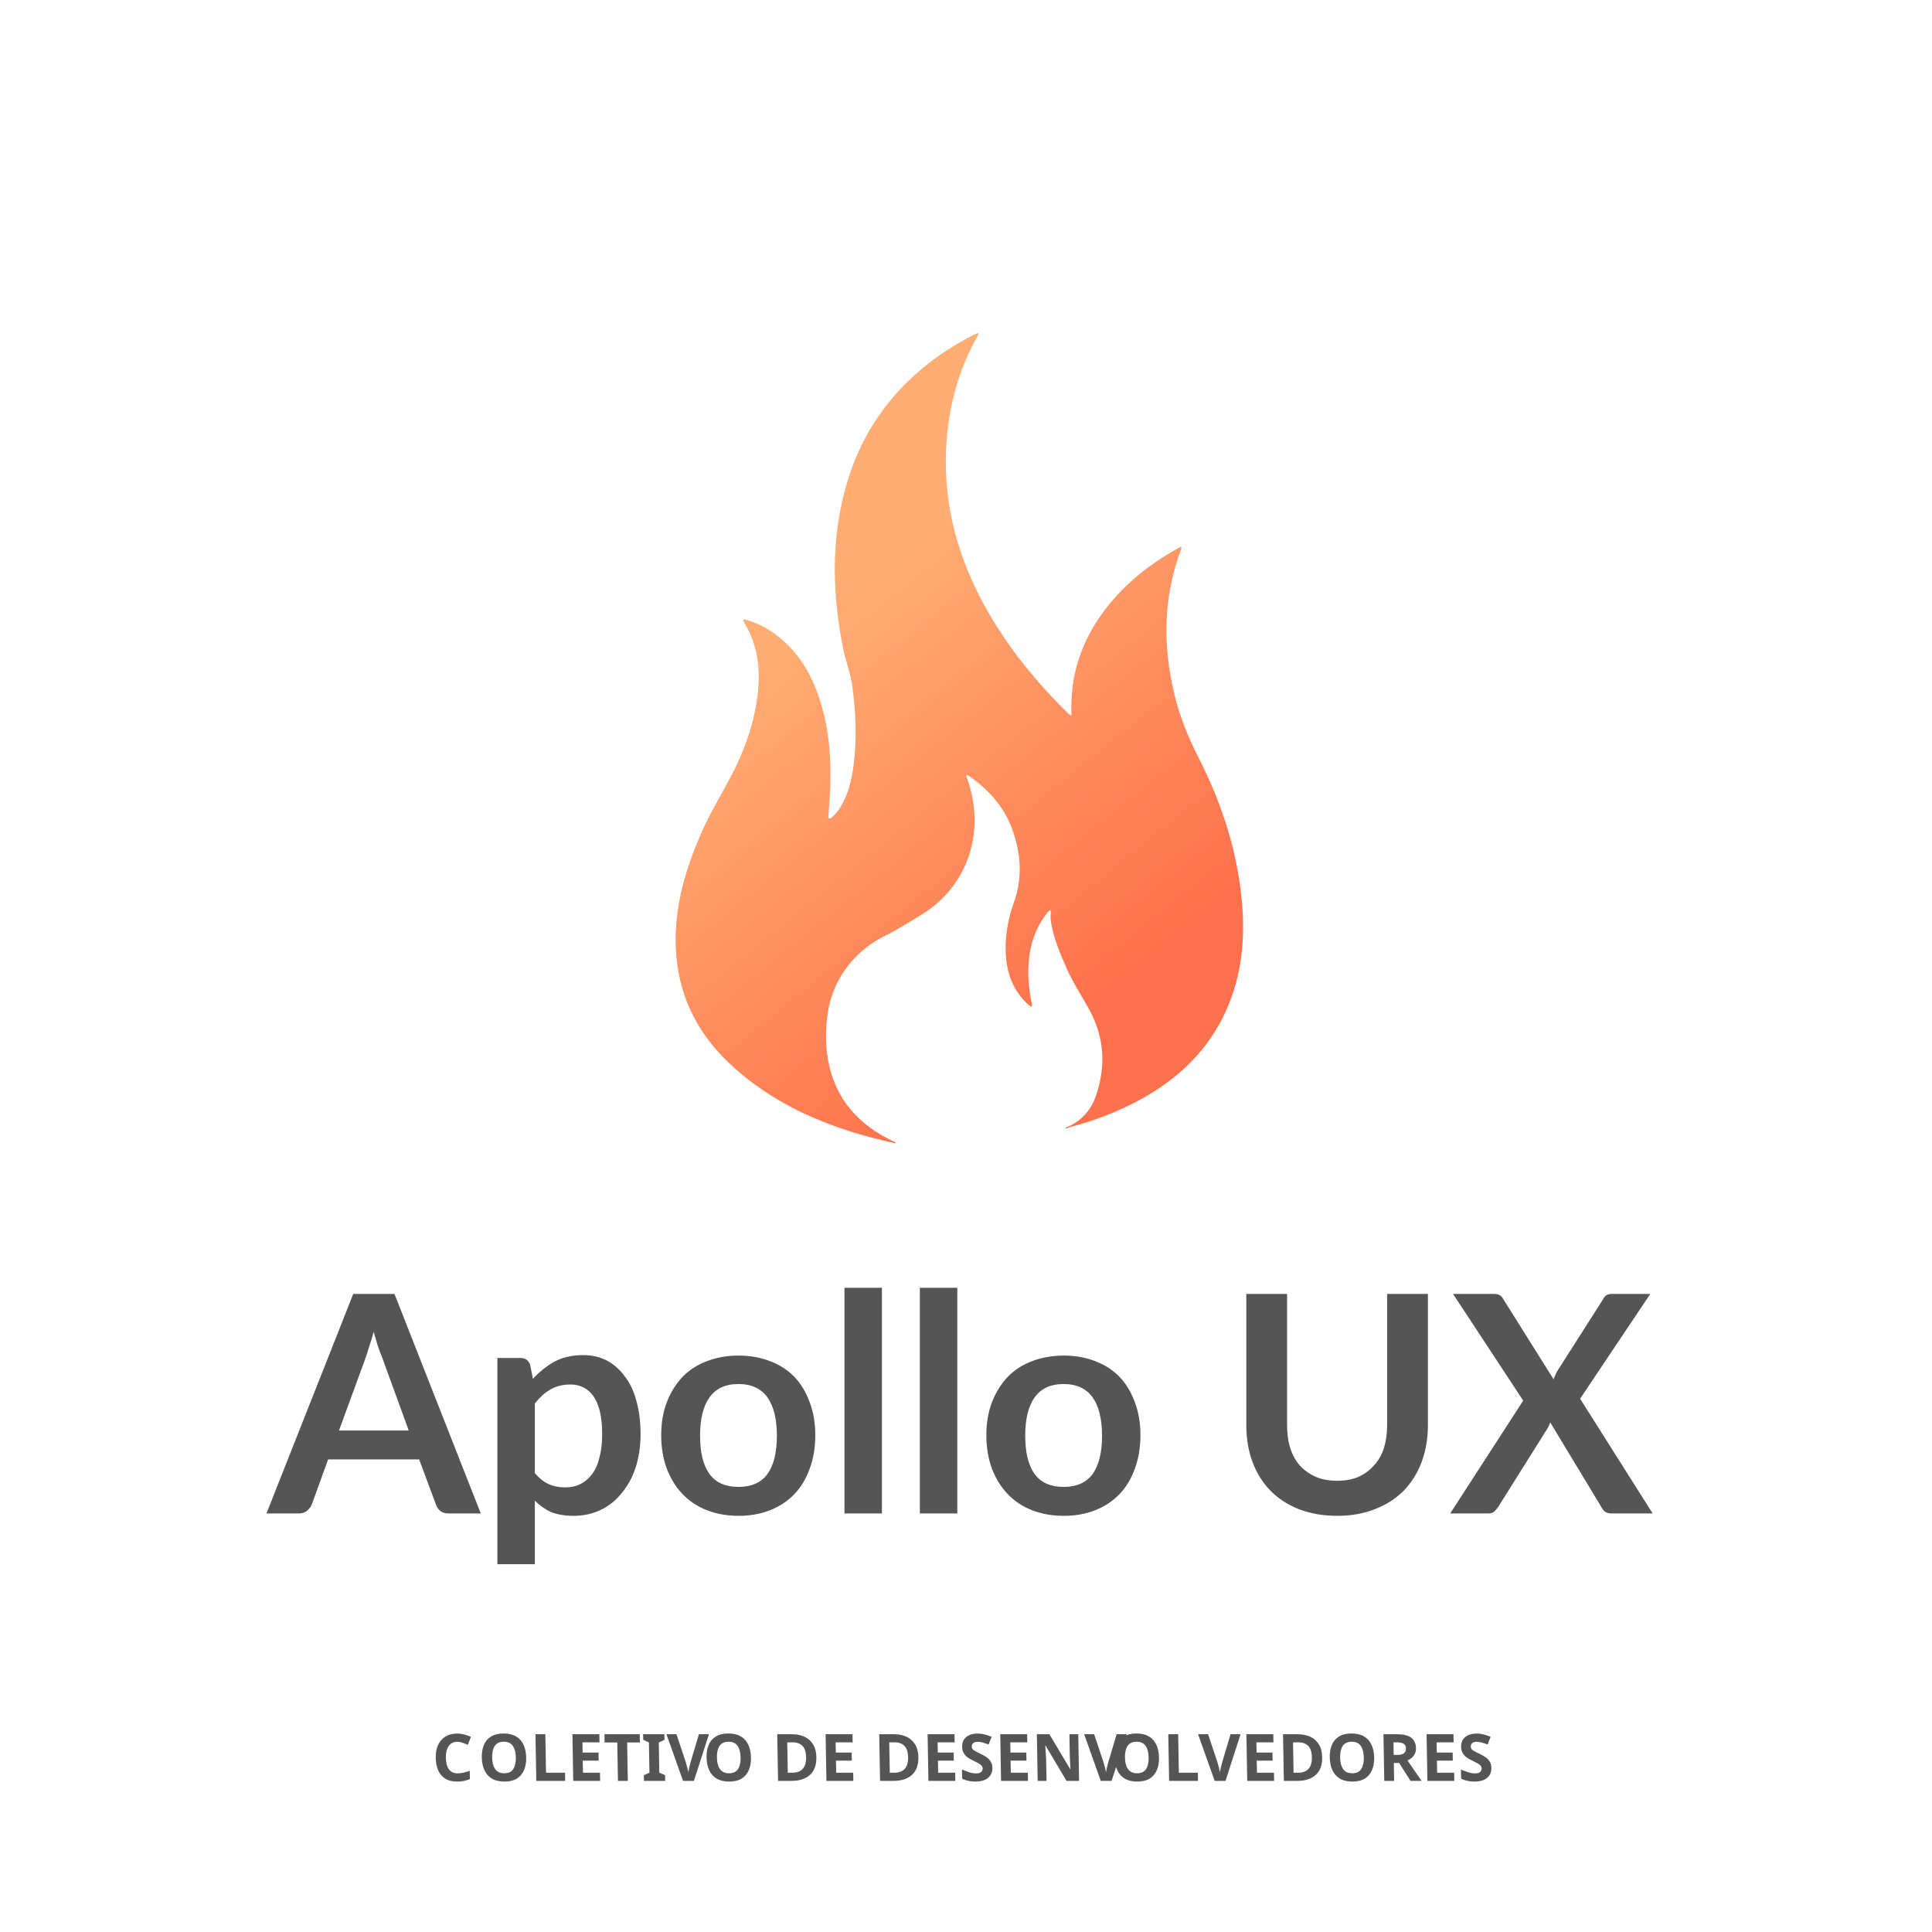
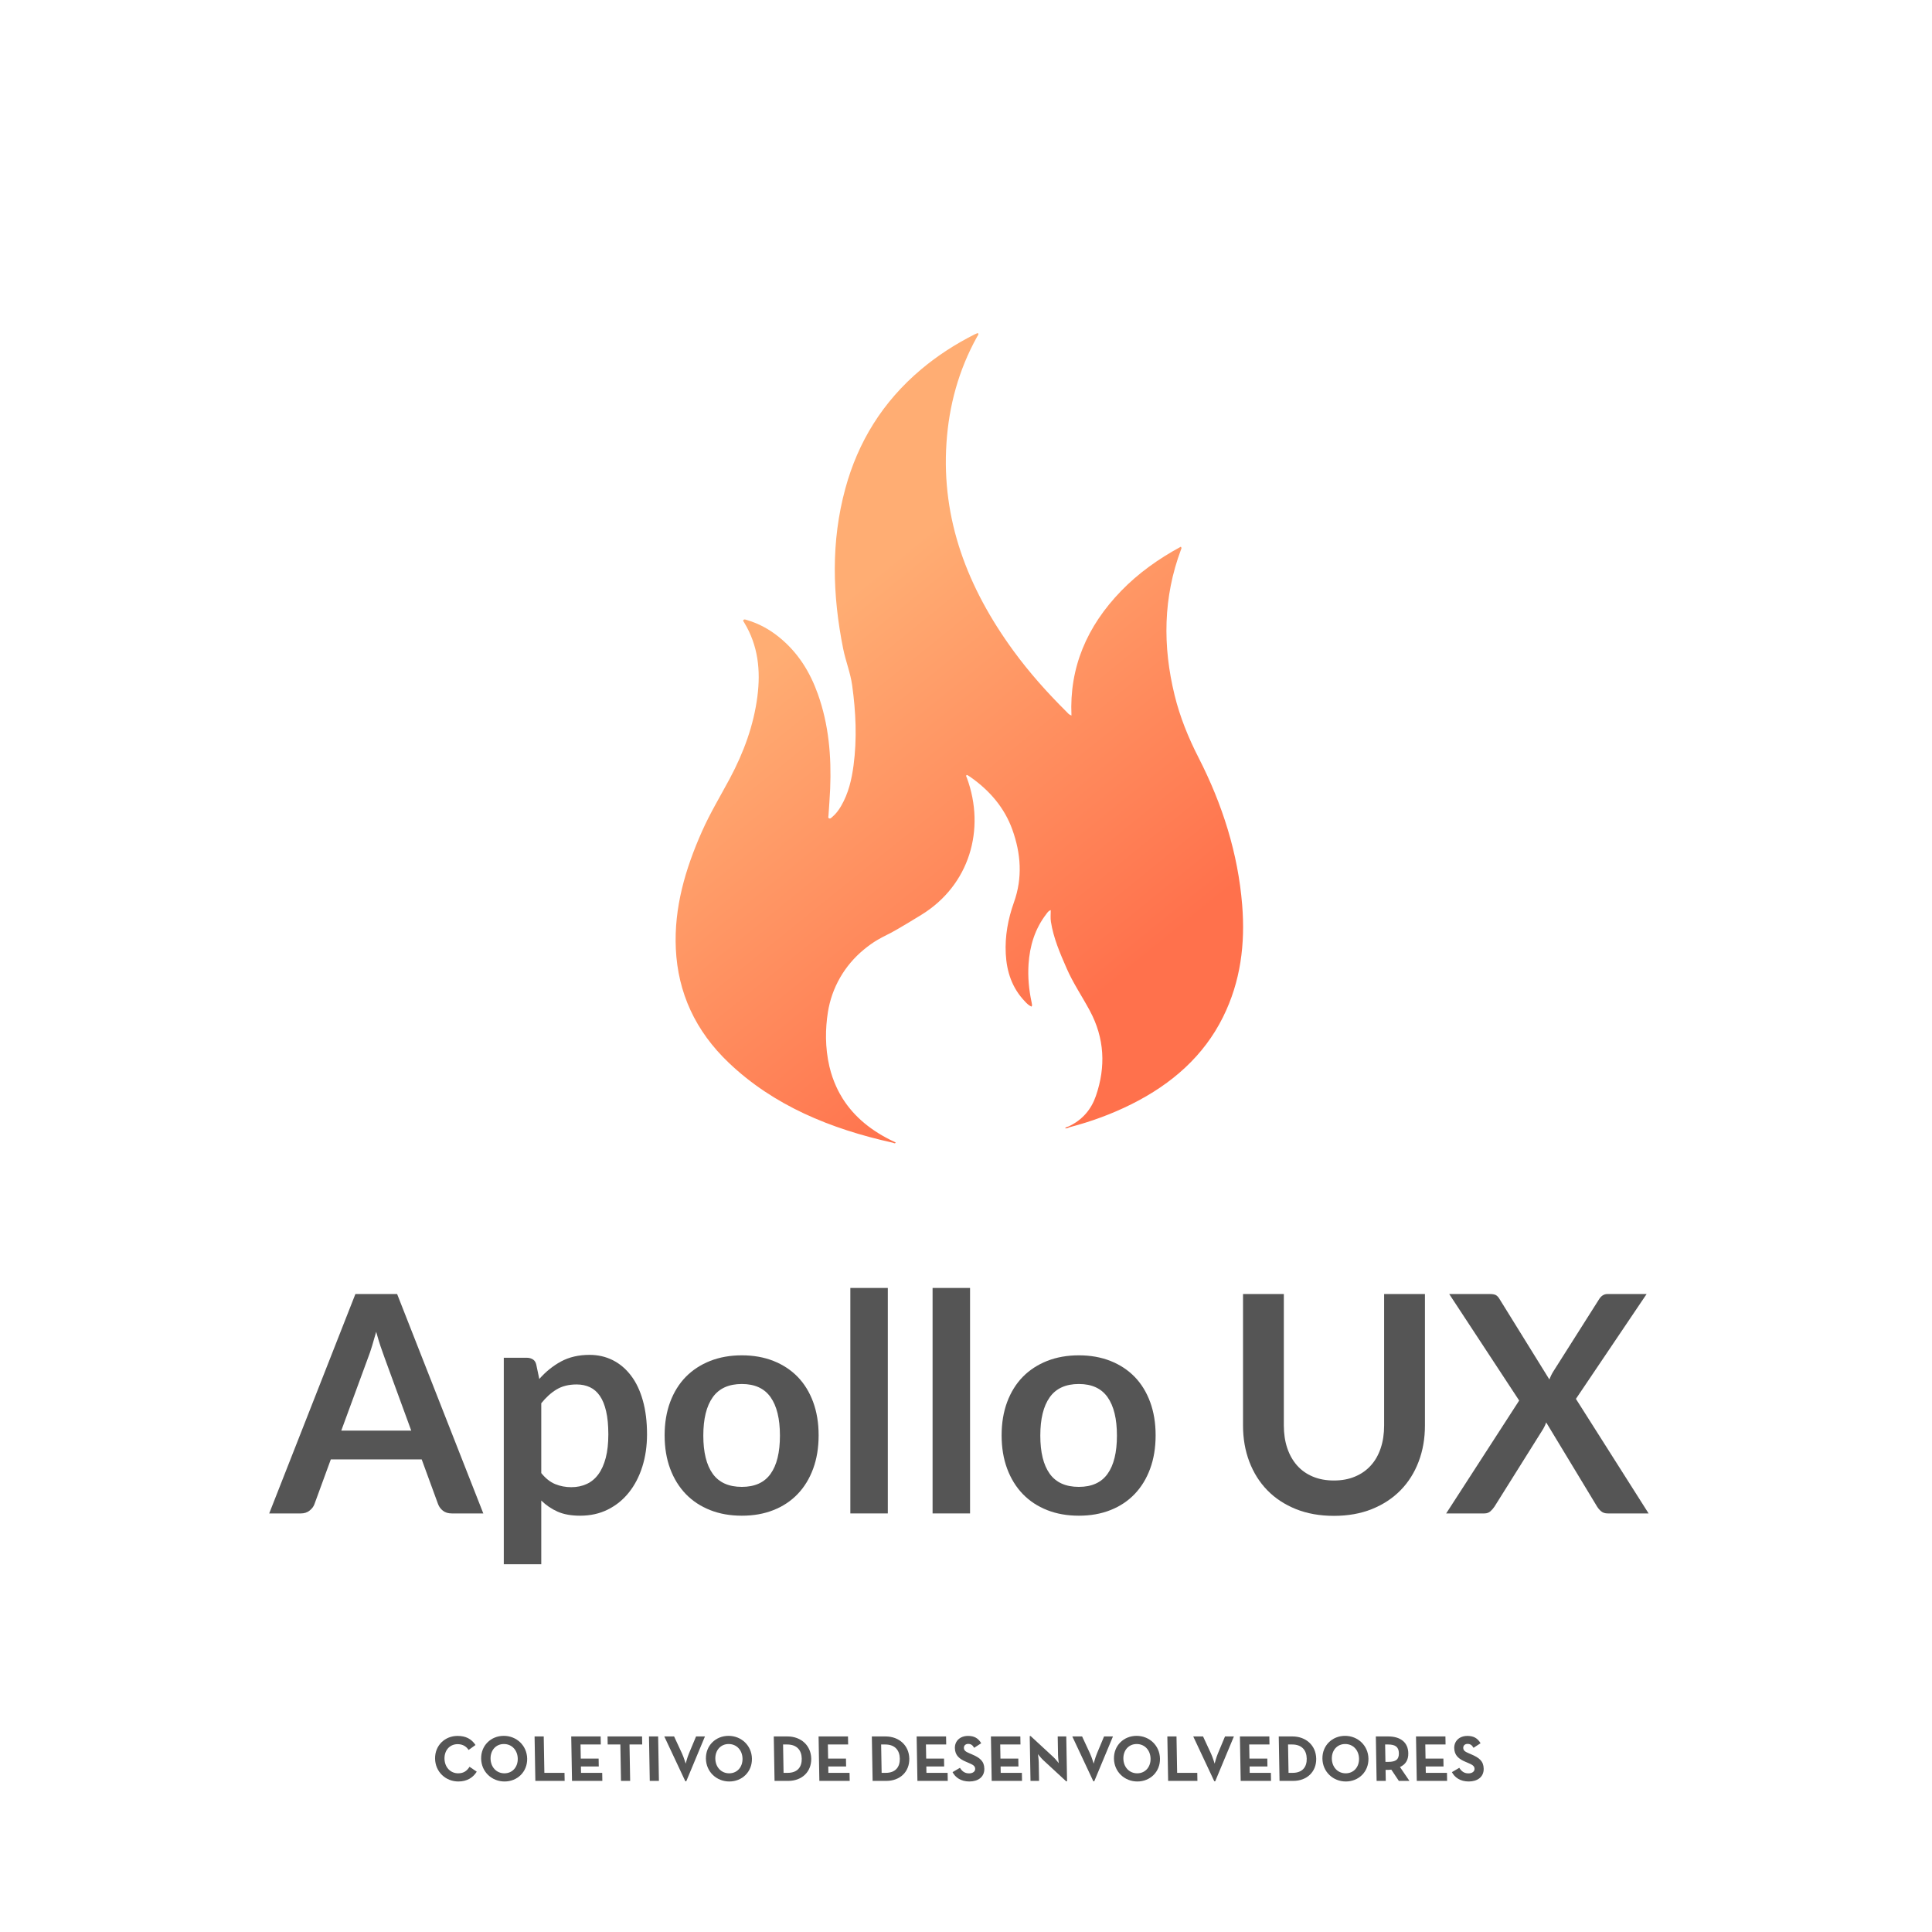
<svg xmlns="http://www.w3.org/2000/svg" width="100%" height="100%" viewBox="0 0 400 400" version="1.1" xml:space="preserve" style="fill-rule:evenodd;clip-rule:evenodd;stroke-linecap:round;stroke-linejoin:round;stroke-miterlimit:1.5;">
-   <path id="XMLID_13_" d="M253.202,210.596c-3.964,7.968 -10.492,13.79 -18.915,18.002c-4.075,2.039 -8.371,3.616 -12.855,4.785c-0.268,0.131 -0.535,0.259 -0.939,0.233c0.213,-0.28 0.518,-0.31 0.778,-0.412c2.898,-1.368 4.683,-3.578 5.622,-6.302c2.074,-6.017 1.81,-11.946 -1.271,-17.674c-1.568,-2.915 -3.455,-5.69 -4.776,-8.716c-1.377,-3.149 -2.741,-6.298 -3.264,-9.677c-0.119,-0.777 -0.038,-1.555 -0.034,-2.405c-0.501,0.157 -0.68,0.502 -0.901,0.786c-2.414,3.132 -3.451,6.664 -3.697,10.408c-0.174,2.651 0.072,5.286 0.633,7.9c0.043,0.191 0.077,0.386 0.094,0.582c0.008,0.072 -0.047,0.153 -0.098,0.302c-0.587,-0.238 -0.973,-0.642 -1.352,-1.042c-2.732,-2.843 -3.803,-6.229 -3.994,-9.893c-0.191,-3.642 0.459,-7.194 1.691,-10.649c1.819,-5.087 1.454,-10.114 -0.344,-15.103c-1.606,-4.446 -4.624,-8.019 -8.716,-10.884c-0.174,-0.119 -0.357,-0.229 -0.54,-0.34c-0.046,-0.029 -0.114,-0.025 -0.187,-0.042c-0.225,0.217 -0.021,0.421 0.051,0.608c3.918,10.662 0.519,22.234 -9.434,28.345c-4.092,2.515 -5.703,3.416 -6.697,3.93c-0.094,0.047 -0.667,0.319 -1.428,0.727c0,0 -0.472,0.251 -0.91,0.506c-0.981,0.565 -1.959,1.279 -2.881,2.04c-3.977,3.276 -6.629,7.861 -7.432,12.953c-0.527,3.336 -0.617,7.254 0.31,11.236c0.748,3.208 2.04,5.524 2.758,6.659c2.397,3.795 5.996,6.757 10.705,8.949c0.114,0.039 0.306,0.124 0.238,0.204c-0.175,0.209 -0.387,0.022 -0.583,-0.029c-12.935,-2.86 -24.681,-7.718 -33.958,-16.557c-6.927,-6.6 -10.522,-14.504 -10.952,-23.568c-0.399,-8.508 1.947,-16.514 5.414,-24.325c1.662,-3.748 3.804,-7.293 5.746,-10.922c2.898,-5.414 4.968,-11.07 5.733,-17.066c0.675,-5.308 0.17,-10.459 -2.741,-15.256c-0.102,-0.166 -0.306,-0.366 -0.145,-0.536c0.191,-0.2 0.476,-0.055 0.706,0.013c2.486,0.731 4.666,1.942 6.603,3.502c4.004,3.217 6.468,7.292 8.083,11.809c2.282,6.383 2.822,12.957 2.554,19.612c-0.076,1.857 -0.233,3.71 -0.348,5.563c-0.013,0.208 -0.149,0.485 0.166,0.595c0.238,0.081 0.399,-0.119 0.556,-0.251c0.795,-0.658 1.386,-1.457 1.883,-2.307c1.538,-2.639 2.197,-5.504 2.584,-8.423c0.735,-5.542 0.476,-11.083 -0.289,-16.595c-0.353,-2.562 -1.356,-5.027 -1.866,-7.581c-2.218,-11.092 -2.546,-22.166 0.467,-33.19c2.61,-9.553 7.658,-17.882 15.716,-24.656c3.361,-2.826 7.08,-5.223 11.1,-7.246c0.161,-0.08 0.335,-0.153 0.51,-0.212c0.046,-0.017 0.114,0.021 0.178,0.034c0.111,0.28 -0.119,0.476 -0.238,0.692c-3.846,6.936 -5.83,14.313 -6.34,22.009c-1.054,15.809 4.33,29.964 13.875,43.036c3.259,4.462 6.961,8.619 10.947,12.575c0.284,0.28 0.518,0.633 1.058,0.812c-0.451,-9.876 3.14,-18.435 10.305,-25.821c3.544,-3.655 7.726,-6.634 12.337,-9.128c0.225,0.255 0.102,0.412 0.042,0.565c-3.718,9.94 -3.816,20.011 -1.334,30.164c1.092,4.47 2.822,8.754 4.951,12.914c4.968,9.711 8.18,19.85 9.043,30.53c0.646,8.006 -0.293,15.817 -3.978,23.228Z" style="fill:url(#_Linear1);fill-rule:nonzero;" />
-   <g transform="matrix(0.902384,0,0,0.902384,-1212.01,-498.213)">
-     <g transform="matrix(1,0,0.0174551,1,-16.7692,0)">
-       <text x="1442.31px" y="960.709px" style="font-family:'NeutraText-Bold', 'Neutra Text';font-weight:700;font-size:15px;fill:none;">C<tspan x="1452.88px " y="960.709px ">O</tspan>LETIV<tspan x="1504.45px " y="960.709px ">O</tspan> DE DESENV<tspan x="1598.07px 1610.07px 1616.76px " y="960.709px 960.709px 960.709px ">OLV</tspan>EDORES</text>
+   <g>
+     <path id="XMLID_13_" d="M253.202,210.596c-3.964,7.968 -10.492,13.79 -18.915,18.002c-4.075,2.039 -8.371,3.616 -12.855,4.785c-0.268,0.131 -0.535,0.259 -0.939,0.233c0.213,-0.28 0.518,-0.31 0.778,-0.412c2.898,-1.368 4.683,-3.578 5.622,-6.302c2.074,-6.017 1.81,-11.946 -1.271,-17.674c-1.568,-2.915 -3.455,-5.69 -4.776,-8.716c-1.377,-3.149 -2.741,-6.298 -3.264,-9.677c-0.119,-0.777 -0.038,-1.555 -0.034,-2.405c-0.501,0.157 -0.68,0.502 -0.901,0.786c-2.414,3.132 -3.451,6.664 -3.697,10.408c-0.174,2.651 0.072,5.286 0.633,7.9c0.043,0.191 0.077,0.386 0.094,0.582c0.008,0.072 -0.047,0.153 -0.098,0.302c-0.587,-0.238 -0.973,-0.642 -1.352,-1.042c-2.732,-2.843 -3.803,-6.229 -3.994,-9.893c-0.191,-3.642 0.459,-7.194 1.691,-10.649c1.819,-5.087 1.454,-10.114 -0.344,-15.103c-1.606,-4.446 -4.624,-8.019 -8.716,-10.884c-0.174,-0.119 -0.357,-0.229 -0.54,-0.34c-0.046,-0.029 -0.114,-0.025 -0.187,-0.042c-0.225,0.217 -0.021,0.421 0.051,0.608c3.918,10.662 0.519,22.234 -9.434,28.345c-4.092,2.515 -5.703,3.416 -6.697,3.93c-0.094,0.047 -0.667,0.319 -1.428,0.727c0,0 -0.472,0.251 -0.91,0.506c-0.981,0.565 -1.959,1.279 -2.881,2.04c-3.977,3.276 -6.629,7.861 -7.432,12.953c-0.527,3.336 -0.617,7.254 0.31,11.236c0.748,3.208 2.04,5.524 2.758,6.659c2.397,3.795 5.996,6.757 10.705,8.949c0.114,0.039 0.306,0.124 0.238,0.204c-0.175,0.209 -0.387,0.022 -0.583,-0.029c-12.935,-2.86 -24.681,-7.718 -33.958,-16.557c-6.927,-6.6 -10.522,-14.504 -10.952,-23.568c-0.399,-8.508 1.947,-16.514 5.414,-24.325c1.662,-3.748 3.804,-7.293 5.746,-10.922c2.898,-5.414 4.968,-11.07 5.733,-17.066c0.675,-5.308 0.17,-10.459 -2.741,-15.256c-0.102,-0.166 -0.306,-0.366 -0.145,-0.536c0.191,-0.2 0.476,-0.055 0.706,0.013c2.486,0.731 4.666,1.942 6.603,3.502c4.004,3.217 6.468,7.292 8.083,11.809c2.282,6.383 2.822,12.957 2.554,19.612c-0.076,1.857 -0.233,3.71 -0.348,5.563c-0.013,0.208 -0.149,0.485 0.166,0.595c0.238,0.081 0.399,-0.119 0.556,-0.251c0.795,-0.658 1.386,-1.457 1.883,-2.307c1.538,-2.639 2.197,-5.504 2.584,-8.423c0.735,-5.542 0.476,-11.083 -0.289,-16.595c-0.353,-2.562 -1.356,-5.027 -1.866,-7.581c-2.218,-11.092 -2.546,-22.166 0.467,-33.19c2.61,-9.553 7.658,-17.882 15.716,-24.656c3.361,-2.826 7.08,-5.223 11.1,-7.246c0.161,-0.08 0.335,-0.153 0.51,-0.212c0.046,-0.017 0.114,0.021 0.178,0.034c0.111,0.28 -0.119,0.476 -0.238,0.692c-3.846,6.936 -5.83,14.313 -6.34,22.009c-1.054,15.809 4.33,29.964 13.875,43.036c3.259,4.462 6.961,8.619 10.947,12.575c0.284,0.28 0.518,0.633 1.058,0.812c-0.451,-9.876 3.14,-18.435 10.305,-25.821c3.544,-3.655 7.726,-6.634 12.337,-9.128c0.225,0.255 0.102,0.412 0.042,0.565c-3.718,9.94 -3.816,20.011 -1.334,30.164c1.092,4.47 2.822,8.754 4.951,12.914c4.968,9.711 8.18,19.85 9.043,30.53c0.646,8.006 -0.293,15.817 -3.978,23.228Z" style="fill:url(#_Linear1);fill-rule:nonzero;" />
+     <g transform="matrix(0.902384,0,0,0.902384,-1212.01,-498.213)">
+       <g transform="matrix(1,0,0.0174551,1,-16.7692,0)">
+         <path d="M1448.28,960.844c1.965,0 3.375,-0.87 4.26,-2.25l-1.635,-1.125c-0.57,0.87 -1.305,1.5 -2.625,1.5c-1.845,0 -3.09,-1.455 -3.09,-3.36c0,-1.905 1.245,-3.33 3.09,-3.33c1.17,0 1.995,0.555 2.475,1.335l1.605,-1.14c-0.915,-1.425 -2.235,-2.085 -4.08,-2.085c-2.925,0 -5.25,2.205 -5.25,5.22c0,3.015 2.325,5.235 5.25,5.235Z" style="fill:none;" />
+         <path d="M1458.88,960.844c2.94,0 5.28,-2.22 5.28,-5.235c0,-3.015 -2.34,-5.235 -5.28,-5.235c-2.94,0 -5.28,2.22 -5.28,5.235c0,3.015 2.34,5.235 5.28,5.235Zm0,-1.875c-1.86,0 -3.12,-1.455 -3.12,-3.36c0,-1.905 1.26,-3.36 3.12,-3.36c1.86,0 3.12,1.455 3.12,3.36c0,1.905 -1.26,3.36 -3.12,3.36Z" style="fill:none;" />
+         <path d="M1465.95,960.709l6.72,0l0,-1.845l-4.62,0l0,-8.355l-2.1,0l0,10.2Z" style="fill:none;" />
+         <path d="M1474.36,960.709l6.96,0l0,-1.845l-4.86,0l0,-1.47l4.095,0l0,-1.8l-4.095,0l0,-3.24l4.65,0l0,-1.845l-6.75,0l0,10.2Z" style="fill:none;" />
+         <path d="M1485.6,960.709l2.1,0l0,-8.355l2.91,0l0,-1.845l-7.92,0l0,1.845l2.91,0l0,8.355Z" style="fill:none;" />
+         <rect x="1492.2" y="950.509" width="2.1" height="10.2" style="fill:none;" />
+         <path d="M1500.36,960.799l0.21,0l4.47,-10.29l-2.04,0l-1.71,3.93c-0.39,0.885 -0.78,2.31 -0.78,2.31c0,0 -0.405,-1.44 -0.795,-2.31l-1.755,-3.93l-2.25,0l4.65,10.29Z" style="fill:none;" />
+         <path d="M1510.45,960.844c2.94,0 5.28,-2.22 5.28,-5.235c0,-3.015 -2.34,-5.235 -5.28,-5.235c-2.94,0 -5.28,2.22 -5.28,5.235c0,3.015 2.34,5.235 5.28,5.235Zm0,-1.875c-1.86,0 -3.12,-1.455 -3.12,-3.36c0,-1.905 1.26,-3.36 3.12,-3.36c1.86,0 3.12,1.455 3.12,3.36c0,1.905 -1.26,3.36 -3.12,3.36Z" style="fill:none;" />
+         <path d="M1520.83,960.709l3.135,0c3.15,0 5.37,-2.085 5.37,-5.1c0,-3.015 -2.235,-5.1 -5.37,-5.1l-3.135,0l0,10.2Zm2.1,-1.845l0,-6.51l0.93,0c2.265,0 3.3,1.35 3.3,3.255c0,1.905 -1.035,3.255 -3.3,3.255l-0.93,0Z" style="fill:none;" />
+         <path d="M1531.11,960.709l6.96,0l0,-1.845l-4.86,0l0,-1.47l4.095,0l0,-1.8l-4.095,0l0,-3.24l4.65,0l0,-1.845l-6.75,0l0,10.2Z" style="fill:none;" />
+         <path d="M1543.33,960.709l3.135,0c3.15,0 5.37,-2.085 5.37,-5.1c0,-3.015 -2.235,-5.1 -5.37,-5.1l-3.135,0l0,10.2Zm2.1,-1.845l0,-6.51l0.93,0c2.265,0 3.3,1.35 3.3,3.255c0,1.905 -1.035,3.255 -3.3,3.255l-0.93,0Z" style="fill:none;" />
+         <path d="M1553.61,960.709l6.96,0l0,-1.845l-4.86,0l0,-1.47l4.095,0l0,-1.8l-4.095,0l0,-3.24l4.65,0l0,-1.845l-6.75,0l0,10.2Z" style="fill:none;" />
+         <path d="M1565.53,960.844c1.995,0 3.48,-1.035 3.48,-2.925c0,-1.755 -1.005,-2.535 -2.79,-3.3l-0.525,-0.225c-0.9,-0.39 -1.29,-0.645 -1.29,-1.275c0,-0.51 0.39,-0.9 1.005,-0.9c0.6,0 0.99,0.255 1.35,0.9l1.635,-1.05c-0.69,-1.215 -1.65,-1.68 -2.985,-1.68c-1.875,0 -3.075,1.2 -3.075,2.775c0,1.71 1.005,2.52 2.52,3.165l0.525,0.225c0.96,0.42 1.53,0.675 1.53,1.395c0,0.6 -0.555,1.035 -1.425,1.035c-1.035,0 -1.62,-0.54 -2.07,-1.275l-1.71,0.99c0.615,1.215 1.875,2.145 3.825,2.145Z" style="fill:none;" />
+         <path d="M1570.65,960.709l6.96,0l0,-1.845l-4.86,0l0,-1.47l4.095,0l0,-1.8l-4.095,0l0,-3.24l4.65,0l0,-1.845l-6.75,0l0,10.2Z" style="fill:none;" />
+         <path d="M1587.73,960.799l0.21,0l0,-10.29l-1.965,0l0,4.275c0,0.705 0.135,1.86 0.135,1.86c0,0 -0.705,-0.93 -1.2,-1.395l-5.145,-4.83l-0.21,0l0,10.29l1.965,0l0,-4.275c0,-0.735 -0.15,-1.86 -0.15,-1.86c0,0 0.705,0.915 1.215,1.395l5.145,4.83Z" style="fill:none;" />
+         <path d="M1593.97,960.799l0.21,0l4.47,-10.29l-2.04,0l-1.71,3.93c-0.39,0.885 -0.78,2.31 -0.78,2.31c0,0 -0.405,-1.44 -0.795,-2.31l-1.755,-3.93l-2.25,0l4.65,10.29Z" style="fill:none;" />
+         <path d="M1604.07,960.844c2.94,0 5.28,-2.22 5.28,-5.235c0,-3.015 -2.34,-5.235 -5.28,-5.235c-2.94,0 -5.28,2.22 -5.28,5.235c0,3.015 2.34,5.235 5.28,5.235Zm0,-1.875c-1.86,0 -3.12,-1.455 -3.12,-3.36c0,-1.905 1.26,-3.36 3.12,-3.36c1.86,0 3.12,1.455 3.12,3.36c0,1.905 -1.26,3.36 -3.12,3.36Z" style="fill:none;" />
+         <path d="M1611.13,960.709l6.72,0l0,-1.845l-4.62,0l0,-8.355l-2.1,0l0,10.2Z" style="fill:none;" />
+         <path d="M1621.72,960.799l0.21,0l4.47,-10.29l-2.04,0l-1.71,3.93c-0.39,0.885 -0.78,2.31 -0.78,2.31c0,0 -0.405,-1.44 -0.795,-2.31l-1.755,-3.93l-2.25,0l4.65,10.29Z" style="fill:none;" />
+         <path d="M1627.78,960.709l6.96,0l0,-1.845l-4.86,0l0,-1.47l4.095,0l0,-1.8l-4.095,0l0,-3.24l4.65,0l0,-1.845l-6.75,0l0,10.2Z" style="fill:none;" />
+         <path d="M1636.69,960.709l3.135,0c3.15,0 5.37,-2.085 5.37,-5.1c0,-3.015 -2.235,-5.1 -5.37,-5.1l-3.135,0l0,10.2Zm2.1,-1.845l0,-6.51l0.93,0c2.265,0 3.3,1.35 3.3,3.255c0,1.905 -1.035,3.255 -3.3,3.255l-0.93,0Z" style="fill:none;" />
+         <path d="M1651.9,960.844c2.94,0 5.28,-2.22 5.28,-5.235c0,-3.015 -2.34,-5.235 -5.28,-5.235c-2.94,0 -5.28,2.22 -5.28,5.235c0,3.015 2.34,5.235 5.28,5.235Zm0,-1.875c-1.86,0 -3.12,-1.455 -3.12,-3.36c0,-1.905 1.26,-3.36 3.12,-3.36c1.86,0 3.12,1.455 3.12,3.36c0,1.905 -1.26,3.36 -3.12,3.36Z" style="fill:none;" />
+         <path d="M1664.38,957.529c1.26,-0.57 1.965,-1.575 1.965,-3.165c0,-2.49 -1.71,-3.855 -4.56,-3.855l-2.82,0l0,10.2l2.1,0l0,-2.535l0.72,0c0.195,0 0.405,-0.015 0.6,-0.045l1.68,2.58l2.43,0l-2.115,-3.18Zm-3.315,-1.185l0,-3.99l0.66,0c1.68,0 2.46,0.57 2.46,2.01c0,1.44 -0.75,1.98 -2.46,1.98l-0.66,0Z" style="fill:none;" />
+         <path d="M1668.18,960.709l6.96,0l0,-1.845l-4.86,0l0,-1.47l4.095,0l0,-1.8l-4.095,0l0,-3.24l4.65,0l0,-1.845l-6.75,0l0,10.2Z" style="fill:none;" />
+         <path d="M1680.1,960.844c1.995,0 3.48,-1.035 3.48,-2.925c0,-1.755 -1.005,-2.535 -2.79,-3.3l-0.525,-0.225c-0.9,-0.39 -1.29,-0.645 -1.29,-1.275c0,-0.51 0.39,-0.9 1.005,-0.9c0.6,0 0.99,0.255 1.35,0.9l1.635,-1.05c-0.69,-1.215 -1.65,-1.68 -2.985,-1.68c-1.875,0 -3.075,1.2 -3.075,2.775c0,1.71 1.005,2.52 2.52,3.165l0.525,0.225c0.96,0.42 1.53,0.675 1.53,1.395c0,0.6 -0.555,1.035 -1.425,1.035c-1.035,0 -1.62,-0.54 -2.07,-1.275l-1.71,0.99c0.615,1.215 1.875,2.145 3.825,2.145Z" style="fill:none;" />
+       </g>
+       <g transform="matrix(1,0,0.0174551,1,-16.7692,0)">
+         <path d="M1448.28,960.844c1.965,0 3.375,-0.87 4.26,-2.25l-1.635,-1.125c-0.57,0.87 -1.305,1.5 -2.625,1.5c-1.845,0 -3.09,-1.455 -3.09,-3.36c0,-1.905 1.245,-3.33 3.09,-3.33c1.17,0 1.995,0.555 2.475,1.335l1.605,-1.14c-0.915,-1.425 -2.235,-2.085 -4.08,-2.085c-2.925,0 -5.25,2.205 -5.25,5.22c0,3.015 2.325,5.235 5.25,5.235Z" style="fill:#555;fill-rule:nonzero;" />
+         <path d="M1458.88,960.844c2.94,0 5.28,-2.22 5.28,-5.235c0,-3.015 -2.34,-5.235 -5.28,-5.235c-2.94,0 -5.28,2.22 -5.28,5.235c0,3.015 2.34,5.235 5.28,5.235Zm0,-1.875c-1.86,0 -3.12,-1.455 -3.12,-3.36c0,-1.905 1.26,-3.36 3.12,-3.36c1.86,0 3.12,1.455 3.12,3.36c0,1.905 -1.26,3.36 -3.12,3.36Z" style="fill:#555;fill-rule:nonzero;" />
+         <path d="M1465.95,960.709l6.72,0l0,-1.845l-4.62,0l0,-8.355l-2.1,0l0,10.2Z" style="fill:#555;fill-rule:nonzero;" />
+         <path d="M1474.36,960.709l6.96,0l0,-1.845l-4.86,0l0,-1.47l4.095,0l0,-1.8l-4.095,0l0,-3.24l4.65,0l0,-1.845l-6.75,0l0,10.2Z" style="fill:#555;fill-rule:nonzero;" />
+         <path d="M1485.6,960.709l2.1,0l0,-8.355l2.91,0l0,-1.845l-7.92,0l0,1.845l2.91,0l0,8.355Z" style="fill:#555;fill-rule:nonzero;" />
+         <rect x="1492.2" y="950.509" width="2.1" height="10.2" style="fill:#555;fill-rule:nonzero;" />
+         <path d="M1500.36,960.799l0.21,0l4.47,-10.29l-2.04,0l-1.71,3.93c-0.39,0.885 -0.78,2.31 -0.78,2.31c0,0 -0.405,-1.44 -0.795,-2.31l-1.755,-3.93l-2.25,0l4.65,10.29Z" style="fill:#555;fill-rule:nonzero;" />
+         <path d="M1510.45,960.844c2.94,0 5.28,-2.22 5.28,-5.235c0,-3.015 -2.34,-5.235 -5.28,-5.235c-2.94,0 -5.28,2.22 -5.28,5.235c0,3.015 2.34,5.235 5.28,5.235Zm0,-1.875c-1.86,0 -3.12,-1.455 -3.12,-3.36c0,-1.905 1.26,-3.36 3.12,-3.36c1.86,0 3.12,1.455 3.12,3.36c0,1.905 -1.26,3.36 -3.12,3.36Z" style="fill:#555;fill-rule:nonzero;" />
+         <path d="M1520.83,960.709l3.135,0c3.15,0 5.37,-2.085 5.37,-5.1c0,-3.015 -2.235,-5.1 -5.37,-5.1l-3.135,0l0,10.2Zm2.1,-1.845l0,-6.51l0.93,0c2.265,0 3.3,1.35 3.3,3.255c0,1.905 -1.035,3.255 -3.3,3.255l-0.93,0Z" style="fill:#555;fill-rule:nonzero;" />
+         <path d="M1531.11,960.709l6.96,0l0,-1.845l-4.86,0l0,-1.47l4.095,0l0,-1.8l-4.095,0l0,-3.24l4.65,0l0,-1.845l-6.75,0l0,10.2Z" style="fill:#555;fill-rule:nonzero;" />
+         <path d="M1543.33,960.709l3.135,0c3.15,0 5.37,-2.085 5.37,-5.1c0,-3.015 -2.235,-5.1 -5.37,-5.1l-3.135,0l0,10.2Zm2.1,-1.845l0,-6.51l0.93,0c2.265,0 3.3,1.35 3.3,3.255c0,1.905 -1.035,3.255 -3.3,3.255l-0.93,0Z" style="fill:#555;fill-rule:nonzero;" />
+         <path d="M1553.61,960.709l6.96,0l0,-1.845l-4.86,0l0,-1.47l4.095,0l0,-1.8l-4.095,0l0,-3.24l4.65,0l0,-1.845l-6.75,0l0,10.2Z" style="fill:#555;fill-rule:nonzero;" />
+         <path d="M1565.53,960.844c1.995,0 3.48,-1.035 3.48,-2.925c0,-1.755 -1.005,-2.535 -2.79,-3.3l-0.525,-0.225c-0.9,-0.39 -1.29,-0.645 -1.29,-1.275c0,-0.51 0.39,-0.9 1.005,-0.9c0.6,0 0.99,0.255 1.35,0.9l1.635,-1.05c-0.69,-1.215 -1.65,-1.68 -2.985,-1.68c-1.875,0 -3.075,1.2 -3.075,2.775c0,1.71 1.005,2.52 2.52,3.165l0.525,0.225c0.96,0.42 1.53,0.675 1.53,1.395c0,0.6 -0.555,1.035 -1.425,1.035c-1.035,0 -1.62,-0.54 -2.07,-1.275l-1.71,0.99c0.615,1.215 1.875,2.145 3.825,2.145Z" style="fill:#555;fill-rule:nonzero;" />
+         <path d="M1570.65,960.709l6.96,0l0,-1.845l-4.86,0l0,-1.47l4.095,0l0,-1.8l-4.095,0l0,-3.24l4.65,0l0,-1.845l-6.75,0l0,10.2Z" style="fill:#555;fill-rule:nonzero;" />
+         <path d="M1587.73,960.799l0.21,0l0,-10.29l-1.965,0l0,4.275c0,0.705 0.135,1.86 0.135,1.86c0,0 -0.705,-0.93 -1.2,-1.395l-5.145,-4.83l-0.21,0l0,10.29l1.965,0l0,-4.275c0,-0.735 -0.15,-1.86 -0.15,-1.86c0,0 0.705,0.915 1.215,1.395l5.145,4.83Z" style="fill:#555;fill-rule:nonzero;" />
+         <path d="M1593.97,960.799l0.21,0l4.47,-10.29l-2.04,0l-1.71,3.93c-0.39,0.885 -0.78,2.31 -0.78,2.31c0,0 -0.405,-1.44 -0.795,-2.31l-1.755,-3.93l-2.25,0l4.65,10.29Z" style="fill:#555;fill-rule:nonzero;" />
+         <path d="M1604.07,960.844c2.94,0 5.28,-2.22 5.28,-5.235c0,-3.015 -2.34,-5.235 -5.28,-5.235c-2.94,0 -5.28,2.22 -5.28,5.235c0,3.015 2.34,5.235 5.28,5.235Zm0,-1.875c-1.86,0 -3.12,-1.455 -3.12,-3.36c0,-1.905 1.26,-3.36 3.12,-3.36c1.86,0 3.12,1.455 3.12,3.36c0,1.905 -1.26,3.36 -3.12,3.36Z" style="fill:#555;fill-rule:nonzero;" />
+         <path d="M1611.13,960.709l6.72,0l0,-1.845l-4.62,0l0,-8.355l-2.1,0l0,10.2Z" style="fill:#555;fill-rule:nonzero;" />
+         <path d="M1621.72,960.799l0.21,0l4.47,-10.29l-2.04,0l-1.71,3.93c-0.39,0.885 -0.78,2.31 -0.78,2.31c0,0 -0.405,-1.44 -0.795,-2.31l-1.755,-3.93l-2.25,0l4.65,10.29Z" style="fill:#555;fill-rule:nonzero;" />
+         <path d="M1627.78,960.709l6.96,0l0,-1.845l-4.86,0l0,-1.47l4.095,0l0,-1.8l-4.095,0l0,-3.24l4.65,0l0,-1.845l-6.75,0l0,10.2Z" style="fill:#555;fill-rule:nonzero;" />
+         <path d="M1636.69,960.709l3.135,0c3.15,0 5.37,-2.085 5.37,-5.1c0,-3.015 -2.235,-5.1 -5.37,-5.1l-3.135,0l0,10.2Zm2.1,-1.845l0,-6.51l0.93,0c2.265,0 3.3,1.35 3.3,3.255c0,1.905 -1.035,3.255 -3.3,3.255l-0.93,0Z" style="fill:#555;fill-rule:nonzero;" />
+         <path d="M1651.9,960.844c2.94,0 5.28,-2.22 5.28,-5.235c0,-3.015 -2.34,-5.235 -5.28,-5.235c-2.94,0 -5.28,2.22 -5.28,5.235c0,3.015 2.34,5.235 5.28,5.235Zm0,-1.875c-1.86,0 -3.12,-1.455 -3.12,-3.36c0,-1.905 1.26,-3.36 3.12,-3.36c1.86,0 3.12,1.455 3.12,3.36c0,1.905 -1.26,3.36 -3.12,3.36Z" style="fill:#555;fill-rule:nonzero;" />
+         <path d="M1664.38,957.529c1.26,-0.57 1.965,-1.575 1.965,-3.165c0,-2.49 -1.71,-3.855 -4.56,-3.855l-2.82,0l0,10.2l2.1,0l0,-2.535l0.72,0c0.195,0 0.405,-0.015 0.6,-0.045l1.68,2.58l2.43,0l-2.115,-3.18Zm-3.315,-1.185l0,-3.99l0.66,0c1.68,0 2.46,0.57 2.46,2.01c0,1.44 -0.75,1.98 -2.46,1.98l-0.66,0Z" style="fill:#555;fill-rule:nonzero;" />
+         <path d="M1668.18,960.709l6.96,0l0,-1.845l-4.86,0l0,-1.47l4.095,0l0,-1.8l-4.095,0l0,-3.24l4.65,0l0,-1.845l-6.75,0l0,10.2Z" style="fill:#555;fill-rule:nonzero;" />
+         <path d="M1680.1,960.844c1.995,0 3.48,-1.035 3.48,-2.925c0,-1.755 -1.005,-2.535 -2.79,-3.3l-0.525,-0.225c-0.9,-0.39 -1.29,-0.645 -1.29,-1.275c0,-0.51 0.39,-0.9 1.005,-0.9c0.6,0 0.99,0.255 1.35,0.9l1.635,-1.05c-0.69,-1.215 -1.65,-1.68 -2.985,-1.68c-1.875,0 -3.075,1.2 -3.075,2.775c0,1.71 1.005,2.52 2.52,3.165l0.525,0.225c0.96,0.42 1.53,0.675 1.53,1.395c0,0.6 -0.555,1.035 -1.425,1.035c-1.035,0 -1.62,-0.54 -2.07,-1.275l-1.71,0.99c0.615,1.215 1.875,2.145 3.825,2.145Z" style="fill:#555;fill-rule:nonzero;" />
+       </g>
    </g>
-     <g transform="matrix(1,0,0.0174551,1,-16.7692,0)">
-       <text x="1442.31px" y="960.709px" style="font-family:'NeutraText-Bold', 'Neutra Text';font-weight:700;font-size:15px;fill:#555;">C<tspan x="1452.88px " y="960.709px ">O</tspan>LETIV<tspan x="1504.45px " y="960.709px ">O</tspan> DE DESENV<tspan x="1598.07px 1610.07px 1616.76px " y="960.709px 960.709px 960.709px ">OLV</tspan>EDORES</text>
+     <path d="M86.982,353.825l223.284,0" style="fill:none;stroke:url(#_Linear2);stroke-width:0.78px;" />
+     <g transform="matrix(6.28282,0,0,6.28282,-779.318,-45.4855)">
+       <path d="M139.966,57.112l-1.04,0c-0.117,0 -0.213,-0.029 -0.288,-0.087c-0.075,-0.059 -0.129,-0.131 -0.162,-0.218l-0.54,-1.475l-2.995,0l-0.54,1.475c-0.027,0.077 -0.079,0.147 -0.158,0.21c-0.078,0.064 -0.174,0.095 -0.287,0.095l-1.045,0l2.84,-7.23l1.375,0l2.84,7.23Zm-4.68,-2.73l2.305,0l-0.88,-2.405c-0.04,-0.106 -0.084,-0.232 -0.133,-0.377c-0.048,-0.145 -0.095,-0.303 -0.142,-0.473c-0.047,0.17 -0.093,0.329 -0.138,0.475c-0.045,0.147 -0.089,0.275 -0.132,0.385l-0.88,2.395Z" style="fill:none;" />
+       <path d="M140.641,58.787l0,-6.805l0.755,0c0.08,0 0.148,0.019 0.205,0.055c0.057,0.037 0.093,0.094 0.11,0.17l0.1,0.475c0.207,-0.236 0.444,-0.428 0.712,-0.575c0.269,-0.146 0.583,-0.22 0.943,-0.22c0.28,0 0.536,0.059 0.767,0.175c0.232,0.117 0.432,0.286 0.6,0.508c0.169,0.221 0.299,0.495 0.39,0.82c0.092,0.325 0.138,0.697 0.138,1.117c0,0.384 -0.052,0.739 -0.155,1.065c-0.103,0.327 -0.251,0.61 -0.443,0.85c-0.191,0.24 -0.423,0.428 -0.695,0.563c-0.271,0.135 -0.575,0.202 -0.912,0.202c-0.29,0 -0.536,-0.044 -0.738,-0.132c-0.201,-0.089 -0.382,-0.211 -0.542,-0.368l0,2.1l-1.235,0Zm2.4,-5.925c-0.257,0 -0.476,0.054 -0.658,0.163c-0.181,0.108 -0.35,0.261 -0.507,0.457l0,2.3c0.14,0.174 0.292,0.294 0.457,0.363c0.165,0.068 0.343,0.102 0.533,0.102c0.187,0 0.356,-0.035 0.507,-0.105c0.152,-0.07 0.28,-0.176 0.385,-0.32c0.105,-0.143 0.186,-0.324 0.243,-0.542c0.057,-0.219 0.085,-0.476 0.085,-0.773c0,-0.3 -0.024,-0.554 -0.073,-0.762c-0.048,-0.209 -0.117,-0.378 -0.207,-0.508c-0.09,-0.13 -0.199,-0.225 -0.328,-0.285c-0.128,-0.06 -0.274,-0.09 -0.437,-0.09Z" style="fill:none;" />
+       <path d="M148.486,51.902c0.383,0 0.731,0.062 1.042,0.185c0.312,0.124 0.578,0.299 0.798,0.525c0.22,0.227 0.39,0.504 0.51,0.83c0.12,0.327 0.18,0.692 0.18,1.095c0,0.407 -0.06,0.774 -0.18,1.1c-0.12,0.327 -0.29,0.605 -0.51,0.835c-0.22,0.23 -0.486,0.407 -0.798,0.53c-0.311,0.124 -0.659,0.185 -1.042,0.185c-0.383,0 -0.732,-0.061 -1.045,-0.185c-0.313,-0.123 -0.581,-0.3 -0.803,-0.53c-0.221,-0.23 -0.393,-0.508 -0.515,-0.835c-0.121,-0.326 -0.182,-0.693 -0.182,-1.1c0,-0.403 0.061,-0.768 0.182,-1.095c0.122,-0.326 0.294,-0.603 0.515,-0.83c0.222,-0.226 0.49,-0.401 0.803,-0.525c0.313,-0.123 0.662,-0.185 1.045,-0.185Zm0,4.335c0.427,0 0.742,-0.143 0.947,-0.43c0.205,-0.286 0.308,-0.706 0.308,-1.26c0,-0.553 -0.103,-0.975 -0.308,-1.265c-0.205,-0.29 -0.52,-0.435 -0.947,-0.435c-0.433,0 -0.753,0.146 -0.96,0.438c-0.207,0.291 -0.31,0.712 -0.31,1.262c0,0.55 0.103,0.969 0.31,1.258c0.207,0.288 0.527,0.432 0.96,0.432Z" style="fill:none;" />
+       <rect x="152.061" y="49.682" width="1.235" height="7.43" style="fill:none;" />
+       <rect x="154.771" y="49.682" width="1.235" height="7.43" style="fill:none;" />
+       <path d="M159.591,51.902c0.383,0 0.731,0.062 1.042,0.185c0.312,0.124 0.578,0.299 0.798,0.525c0.22,0.227 0.39,0.504 0.51,0.83c0.12,0.327 0.18,0.692 0.18,1.095c0,0.407 -0.06,0.774 -0.18,1.1c-0.12,0.327 -0.29,0.605 -0.51,0.835c-0.22,0.23 -0.486,0.407 -0.798,0.53c-0.311,0.124 -0.659,0.185 -1.042,0.185c-0.383,0 -0.732,-0.061 -1.045,-0.185c-0.313,-0.123 -0.581,-0.3 -0.803,-0.53c-0.221,-0.23 -0.393,-0.508 -0.515,-0.835c-0.121,-0.326 -0.182,-0.693 -0.182,-1.1c0,-0.403 0.061,-0.768 0.182,-1.095c0.122,-0.326 0.294,-0.603 0.515,-0.83c0.222,-0.226 0.49,-0.401 0.803,-0.525c0.313,-0.123 0.662,-0.185 1.045,-0.185Zm0,4.335c0.427,0 0.742,-0.143 0.947,-0.43c0.205,-0.286 0.308,-0.706 0.308,-1.26c0,-0.553 -0.103,-0.975 -0.308,-1.265c-0.205,-0.29 -0.52,-0.435 -0.947,-0.435c-0.433,0 -0.753,0.146 -0.96,0.438c-0.207,0.291 -0.31,0.712 -0.31,1.262c0,0.55 0.103,0.969 0.31,1.258c0.207,0.288 0.527,0.432 0.96,0.432Z" style="fill:none;" />
+       <path d="M167.996,56.027c0.26,0 0.492,-0.043 0.697,-0.13c0.205,-0.086 0.379,-0.208 0.52,-0.365c0.142,-0.156 0.25,-0.346 0.325,-0.57c0.075,-0.223 0.113,-0.473 0.113,-0.75l0,-4.33l1.345,0l0,4.33c0,0.43 -0.069,0.828 -0.208,1.193c-0.138,0.365 -0.337,0.68 -0.597,0.945c-0.26,0.265 -0.575,0.471 -0.945,0.62c-0.37,0.148 -0.787,0.222 -1.25,0.222c-0.463,0 -0.88,-0.074 -1.25,-0.222c-0.37,-0.149 -0.684,-0.355 -0.943,-0.62c-0.258,-0.265 -0.456,-0.58 -0.595,-0.945c-0.138,-0.365 -0.207,-0.763 -0.207,-1.193l0,-4.33l1.345,0l0,4.325c0,0.277 0.037,0.527 0.112,0.75c0.075,0.224 0.183,0.414 0.323,0.573c0.14,0.158 0.312,0.281 0.517,0.367c0.205,0.087 0.438,0.13 0.698,0.13Z" style="fill:none;" />
+       <path d="M174.101,53.392l-2.305,-3.51l1.34,0c0.093,0 0.161,0.013 0.202,0.038c0.042,0.025 0.08,0.066 0.113,0.122l1.645,2.655c0.017,-0.043 0.035,-0.086 0.055,-0.127c0.02,-0.042 0.043,-0.084 0.07,-0.128l1.505,-2.375c0.073,-0.123 0.168,-0.185 0.285,-0.185l1.29,0l-2.33,3.455l2.395,3.775l-1.345,0c-0.09,0 -0.163,-0.023 -0.218,-0.07c-0.055,-0.046 -0.1,-0.1 -0.137,-0.16l-1.675,-2.77c-0.013,0.04 -0.028,0.078 -0.045,0.113c-0.017,0.035 -0.033,0.067 -0.05,0.097l-1.605,2.56c-0.037,0.057 -0.082,0.109 -0.135,0.158c-0.053,0.048 -0.12,0.072 -0.2,0.072l-1.26,0l2.405,-3.72Z" style="fill:none;" />
+       <path d="M139.966,57.112l-1.04,0c-0.117,0 -0.213,-0.029 -0.288,-0.087c-0.075,-0.059 -0.129,-0.131 -0.162,-0.218l-0.54,-1.475l-2.995,0l-0.54,1.475c-0.027,0.077 -0.079,0.147 -0.158,0.21c-0.078,0.064 -0.174,0.095 -0.287,0.095l-1.045,0l2.84,-7.23l1.375,0l2.84,7.23Zm-4.68,-2.73l2.305,0l-0.88,-2.405c-0.04,-0.106 -0.084,-0.232 -0.133,-0.377c-0.048,-0.145 -0.095,-0.303 -0.142,-0.473c-0.047,0.17 -0.093,0.329 -0.138,0.475c-0.045,0.147 -0.089,0.275 -0.132,0.385l-0.88,2.395Z" style="fill:#555;fill-rule:nonzero;" />
+       <path d="M140.641,58.787l0,-6.805l0.755,0c0.08,0 0.148,0.019 0.205,0.055c0.057,0.037 0.093,0.094 0.11,0.17l0.1,0.475c0.207,-0.236 0.444,-0.428 0.712,-0.575c0.269,-0.146 0.583,-0.22 0.943,-0.22c0.28,0 0.536,0.059 0.767,0.175c0.232,0.117 0.432,0.286 0.6,0.508c0.169,0.221 0.299,0.495 0.39,0.82c0.092,0.325 0.138,0.697 0.138,1.117c0,0.384 -0.052,0.739 -0.155,1.065c-0.103,0.327 -0.251,0.61 -0.443,0.85c-0.191,0.24 -0.423,0.428 -0.695,0.563c-0.271,0.135 -0.575,0.202 -0.912,0.202c-0.29,0 -0.536,-0.044 -0.738,-0.132c-0.201,-0.089 -0.382,-0.211 -0.542,-0.368l0,2.1l-1.235,0Zm2.4,-5.925c-0.257,0 -0.476,0.054 -0.658,0.163c-0.181,0.108 -0.35,0.261 -0.507,0.457l0,2.3c0.14,0.174 0.292,0.294 0.457,0.363c0.165,0.068 0.343,0.102 0.533,0.102c0.187,0 0.356,-0.035 0.507,-0.105c0.152,-0.07 0.28,-0.176 0.385,-0.32c0.105,-0.143 0.186,-0.324 0.243,-0.542c0.057,-0.219 0.085,-0.476 0.085,-0.773c0,-0.3 -0.024,-0.554 -0.073,-0.762c-0.048,-0.209 -0.117,-0.378 -0.207,-0.508c-0.09,-0.13 -0.199,-0.225 -0.328,-0.285c-0.128,-0.06 -0.274,-0.09 -0.437,-0.09Z" style="fill:#555;fill-rule:nonzero;" />
+       <path d="M148.486,51.902c0.383,0 0.731,0.062 1.042,0.185c0.312,0.124 0.578,0.299 0.798,0.525c0.22,0.227 0.39,0.504 0.51,0.83c0.12,0.327 0.18,0.692 0.18,1.095c0,0.407 -0.06,0.774 -0.18,1.1c-0.12,0.327 -0.29,0.605 -0.51,0.835c-0.22,0.23 -0.486,0.407 -0.798,0.53c-0.311,0.124 -0.659,0.185 -1.042,0.185c-0.383,0 -0.732,-0.061 -1.045,-0.185c-0.313,-0.123 -0.581,-0.3 -0.803,-0.53c-0.221,-0.23 -0.393,-0.508 -0.515,-0.835c-0.121,-0.326 -0.182,-0.693 -0.182,-1.1c0,-0.403 0.061,-0.768 0.182,-1.095c0.122,-0.326 0.294,-0.603 0.515,-0.83c0.222,-0.226 0.49,-0.401 0.803,-0.525c0.313,-0.123 0.662,-0.185 1.045,-0.185Zm0,4.335c0.427,0 0.742,-0.143 0.947,-0.43c0.205,-0.286 0.308,-0.706 0.308,-1.26c0,-0.553 -0.103,-0.975 -0.308,-1.265c-0.205,-0.29 -0.52,-0.435 -0.947,-0.435c-0.433,0 -0.753,0.146 -0.96,0.438c-0.207,0.291 -0.31,0.712 -0.31,1.262c0,0.55 0.103,0.969 0.31,1.258c0.207,0.288 0.527,0.432 0.96,0.432Z" style="fill:#555;fill-rule:nonzero;" />
+       <rect x="152.061" y="49.682" width="1.235" height="7.43" style="fill:#555;fill-rule:nonzero;" />
+       <rect x="154.771" y="49.682" width="1.235" height="7.43" style="fill:#555;fill-rule:nonzero;" />
+       <path d="M159.591,51.902c0.383,0 0.731,0.062 1.042,0.185c0.312,0.124 0.578,0.299 0.798,0.525c0.22,0.227 0.39,0.504 0.51,0.83c0.12,0.327 0.18,0.692 0.18,1.095c0,0.407 -0.06,0.774 -0.18,1.1c-0.12,0.327 -0.29,0.605 -0.51,0.835c-0.22,0.23 -0.486,0.407 -0.798,0.53c-0.311,0.124 -0.659,0.185 -1.042,0.185c-0.383,0 -0.732,-0.061 -1.045,-0.185c-0.313,-0.123 -0.581,-0.3 -0.803,-0.53c-0.221,-0.23 -0.393,-0.508 -0.515,-0.835c-0.121,-0.326 -0.182,-0.693 -0.182,-1.1c0,-0.403 0.061,-0.768 0.182,-1.095c0.122,-0.326 0.294,-0.603 0.515,-0.83c0.222,-0.226 0.49,-0.401 0.803,-0.525c0.313,-0.123 0.662,-0.185 1.045,-0.185Zm0,4.335c0.427,0 0.742,-0.143 0.947,-0.43c0.205,-0.286 0.308,-0.706 0.308,-1.26c0,-0.553 -0.103,-0.975 -0.308,-1.265c-0.205,-0.29 -0.52,-0.435 -0.947,-0.435c-0.433,0 -0.753,0.146 -0.96,0.438c-0.207,0.291 -0.31,0.712 -0.31,1.262c0,0.55 0.103,0.969 0.31,1.258c0.207,0.288 0.527,0.432 0.96,0.432Z" style="fill:#555;fill-rule:nonzero;" />
+       <path d="M167.996,56.027c0.26,0 0.492,-0.043 0.697,-0.13c0.205,-0.086 0.379,-0.208 0.52,-0.365c0.142,-0.156 0.25,-0.346 0.325,-0.57c0.075,-0.223 0.113,-0.473 0.113,-0.75l0,-4.33l1.345,0l0,4.33c0,0.43 -0.069,0.828 -0.208,1.193c-0.138,0.365 -0.337,0.68 -0.597,0.945c-0.26,0.265 -0.575,0.471 -0.945,0.62c-0.37,0.148 -0.787,0.222 -1.25,0.222c-0.463,0 -0.88,-0.074 -1.25,-0.222c-0.37,-0.149 -0.684,-0.355 -0.943,-0.62c-0.258,-0.265 -0.456,-0.58 -0.595,-0.945c-0.138,-0.365 -0.207,-0.763 -0.207,-1.193l0,-4.33l1.345,0l0,4.325c0,0.277 0.037,0.527 0.112,0.75c0.075,0.224 0.183,0.414 0.323,0.573c0.14,0.158 0.312,0.281 0.517,0.367c0.205,0.087 0.438,0.13 0.698,0.13Z" style="fill:#555;fill-rule:nonzero;" />
+       <path d="M174.101,53.392l-2.305,-3.51l1.34,0c0.093,0 0.161,0.013 0.202,0.038c0.042,0.025 0.08,0.066 0.113,0.122l1.645,2.655c0.017,-0.043 0.035,-0.086 0.055,-0.127c0.02,-0.042 0.043,-0.084 0.07,-0.128l1.505,-2.375c0.073,-0.123 0.168,-0.185 0.285,-0.185l1.29,0l-2.33,3.455l2.395,3.775l-1.345,0c-0.09,0 -0.163,-0.023 -0.218,-0.07c-0.055,-0.046 -0.1,-0.1 -0.137,-0.16l-1.675,-2.77c-0.013,0.04 -0.028,0.078 -0.045,0.113c-0.017,0.035 -0.033,0.067 -0.05,0.097l-1.605,2.56c-0.037,0.057 -0.082,0.109 -0.135,0.158c-0.053,0.048 -0.12,0.072 -0.2,0.072l-1.26,0l2.405,-3.72Z" style="fill:#555;fill-rule:nonzero;" />
    </g>
-   </g>
-   <path d="M86.982,353.825l223.284,0" style="fill:none;stroke:url(#_Linear2);stroke-width:0.78px;" />
-   <g transform="matrix(6.28282,0,0,6.28282,-779.318,-45.4855)">
-     <text x="132.881px" y="57.112px" style="font-family:'Lato-Bold', 'Lato', sans-serif;font-weight:700;font-size:10px;fill:none;">Apollo UX</text>
-     <text x="132.881px" y="57.112px" style="font-family:'Lato-Bold', 'Lato', sans-serif;font-weight:700;font-size:10px;fill:#555;">Apollo UX</text>
  </g>
  <defs>
    <linearGradient id="_Linear1" x1="0" y1="0" x2="1" y2="0" gradientUnits="userSpaceOnUse" gradientTransform="matrix(60.6138,75.5014,-75.5014,60.6138,177.271,122.171)">
      <stop offset="0" style="stop-color:#ffad73;stop-opacity:1" />
      <stop offset="1" style="stop-color:#ff714c;stop-opacity:1" />
    </linearGradient>
    <linearGradient id="_Linear2" x1="0" y1="0" x2="1" y2="0" gradientUnits="userSpaceOnUse" gradientTransform="matrix(223.284,0,0,0,86.9824,353.825)">
      <stop offset="0" style="stop-color:#ff5f6d;stop-opacity:1" />
      <stop offset="0.5" style="stop-color:#ff8a74;stop-opacity:1" />
      <stop offset="1" style="stop-color:#feb47b;stop-opacity:1" />
    </linearGradient>
  </defs>
</svg>
